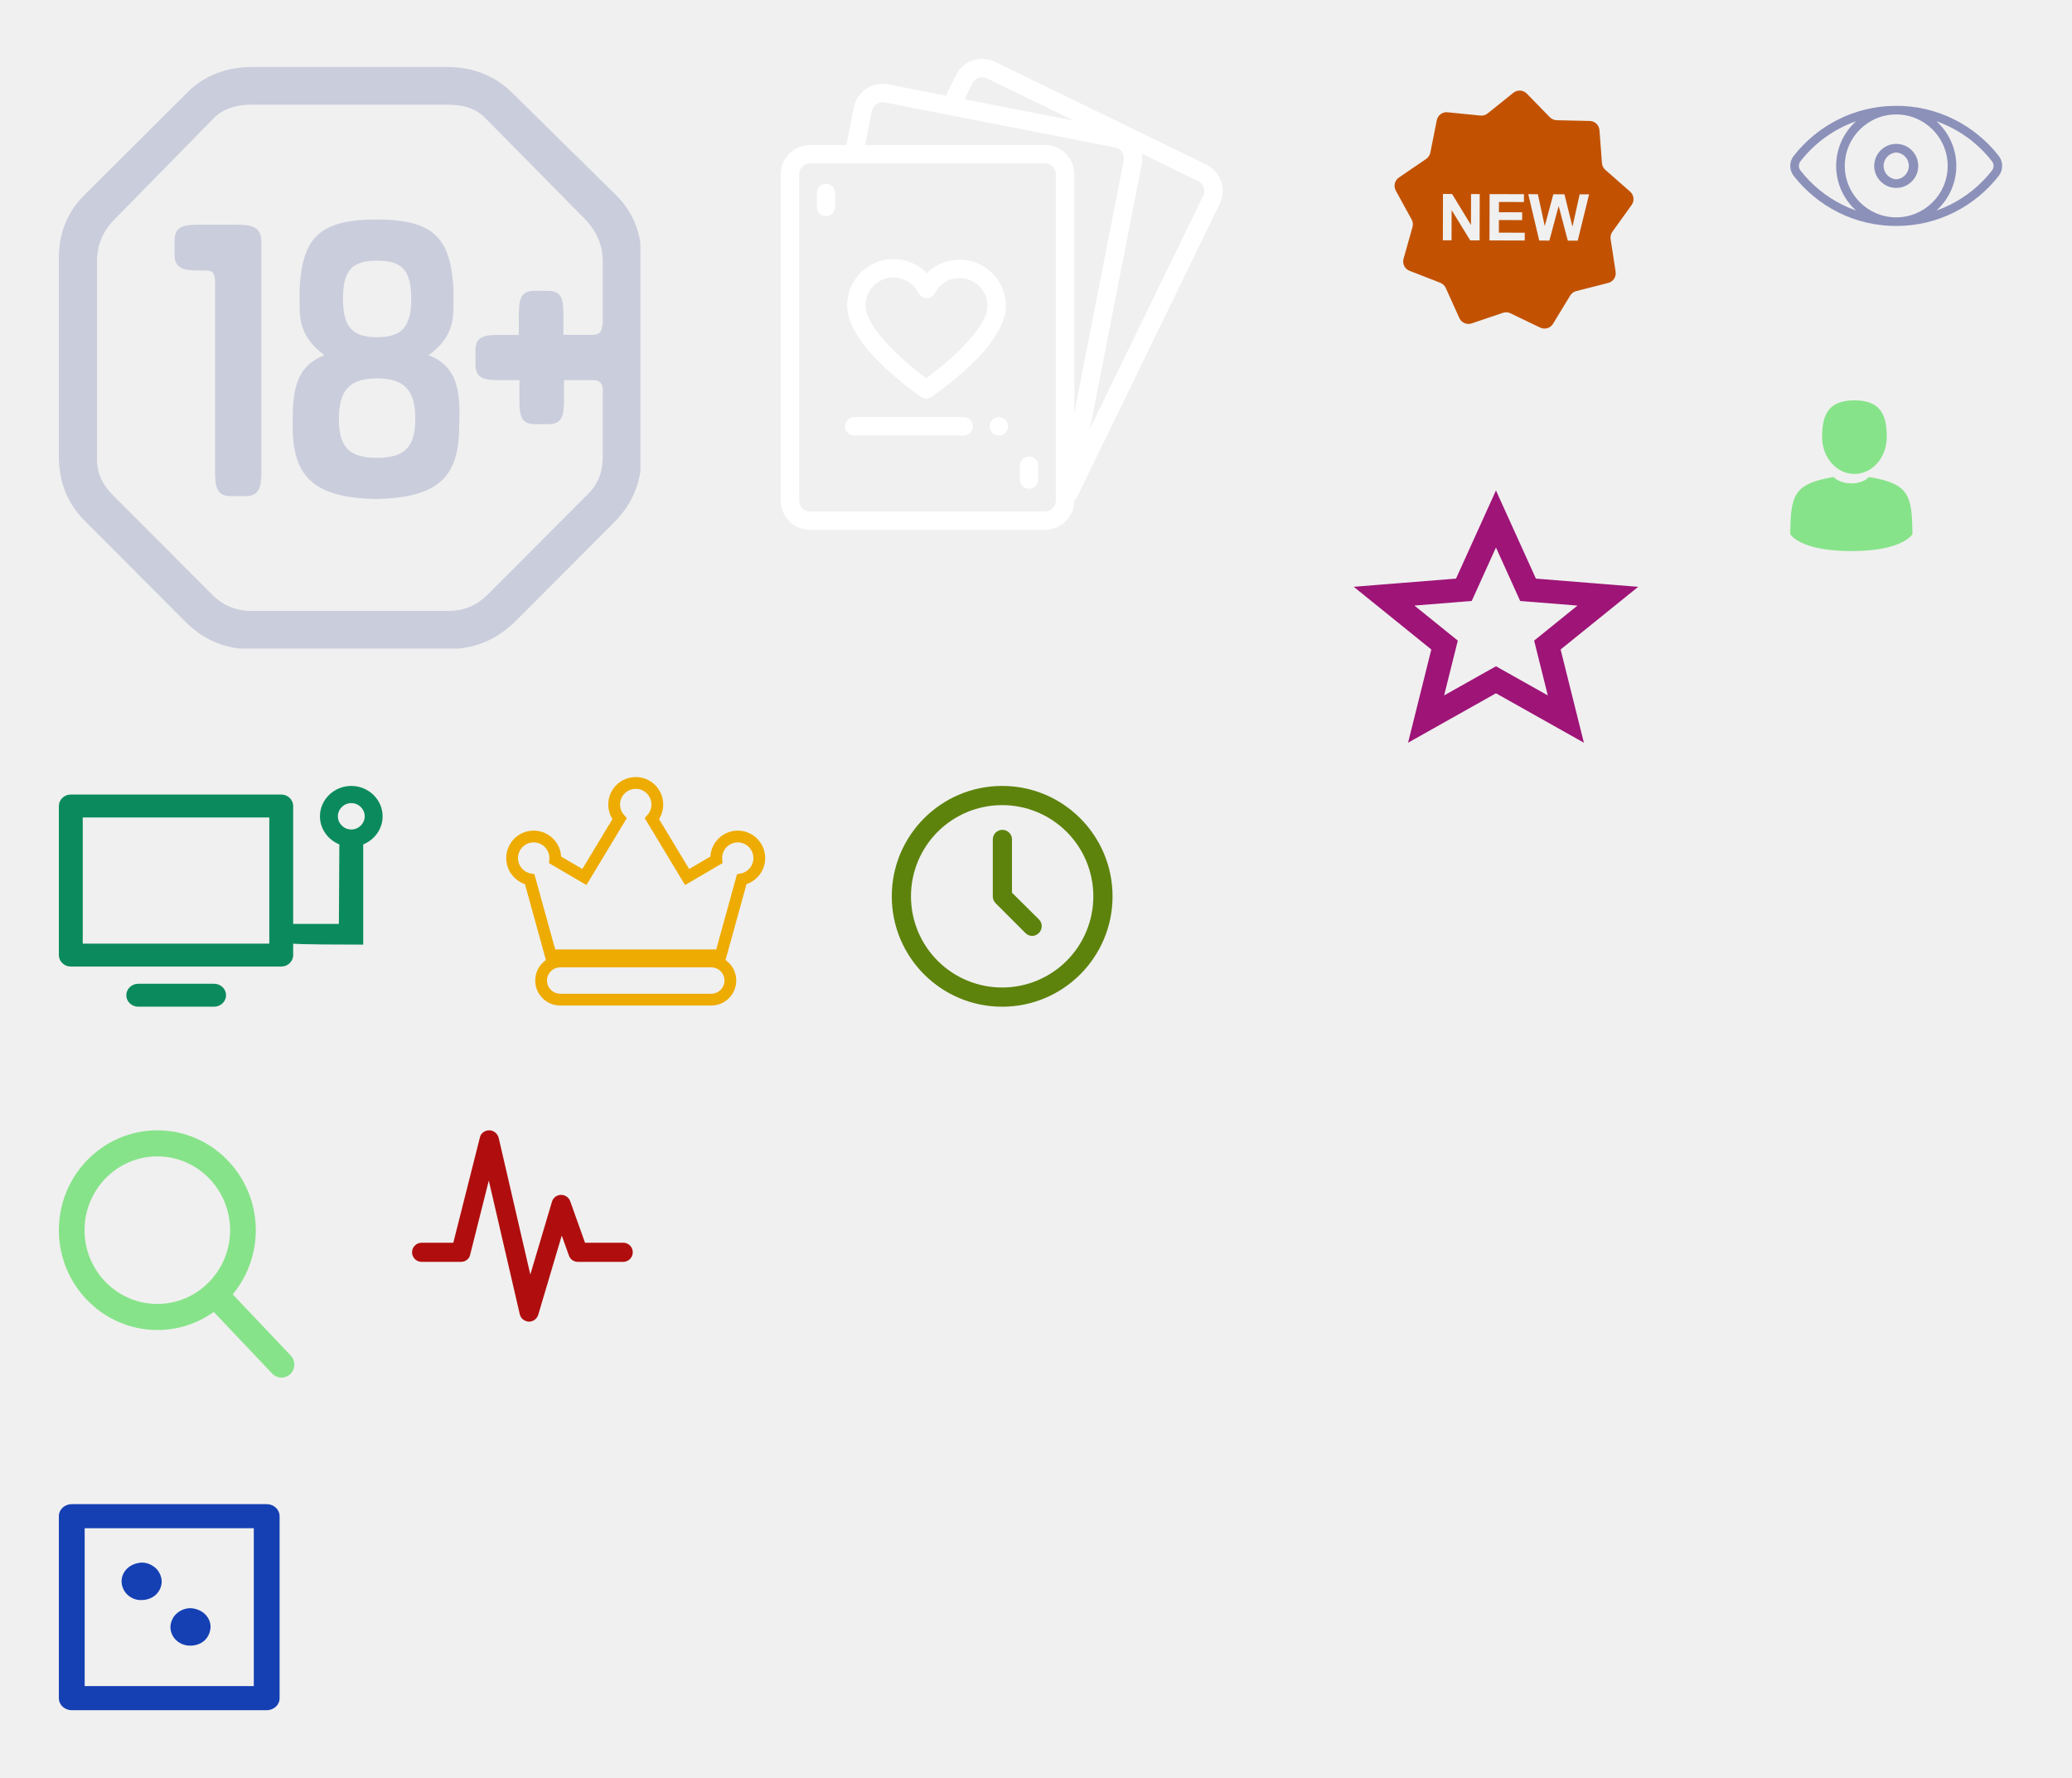
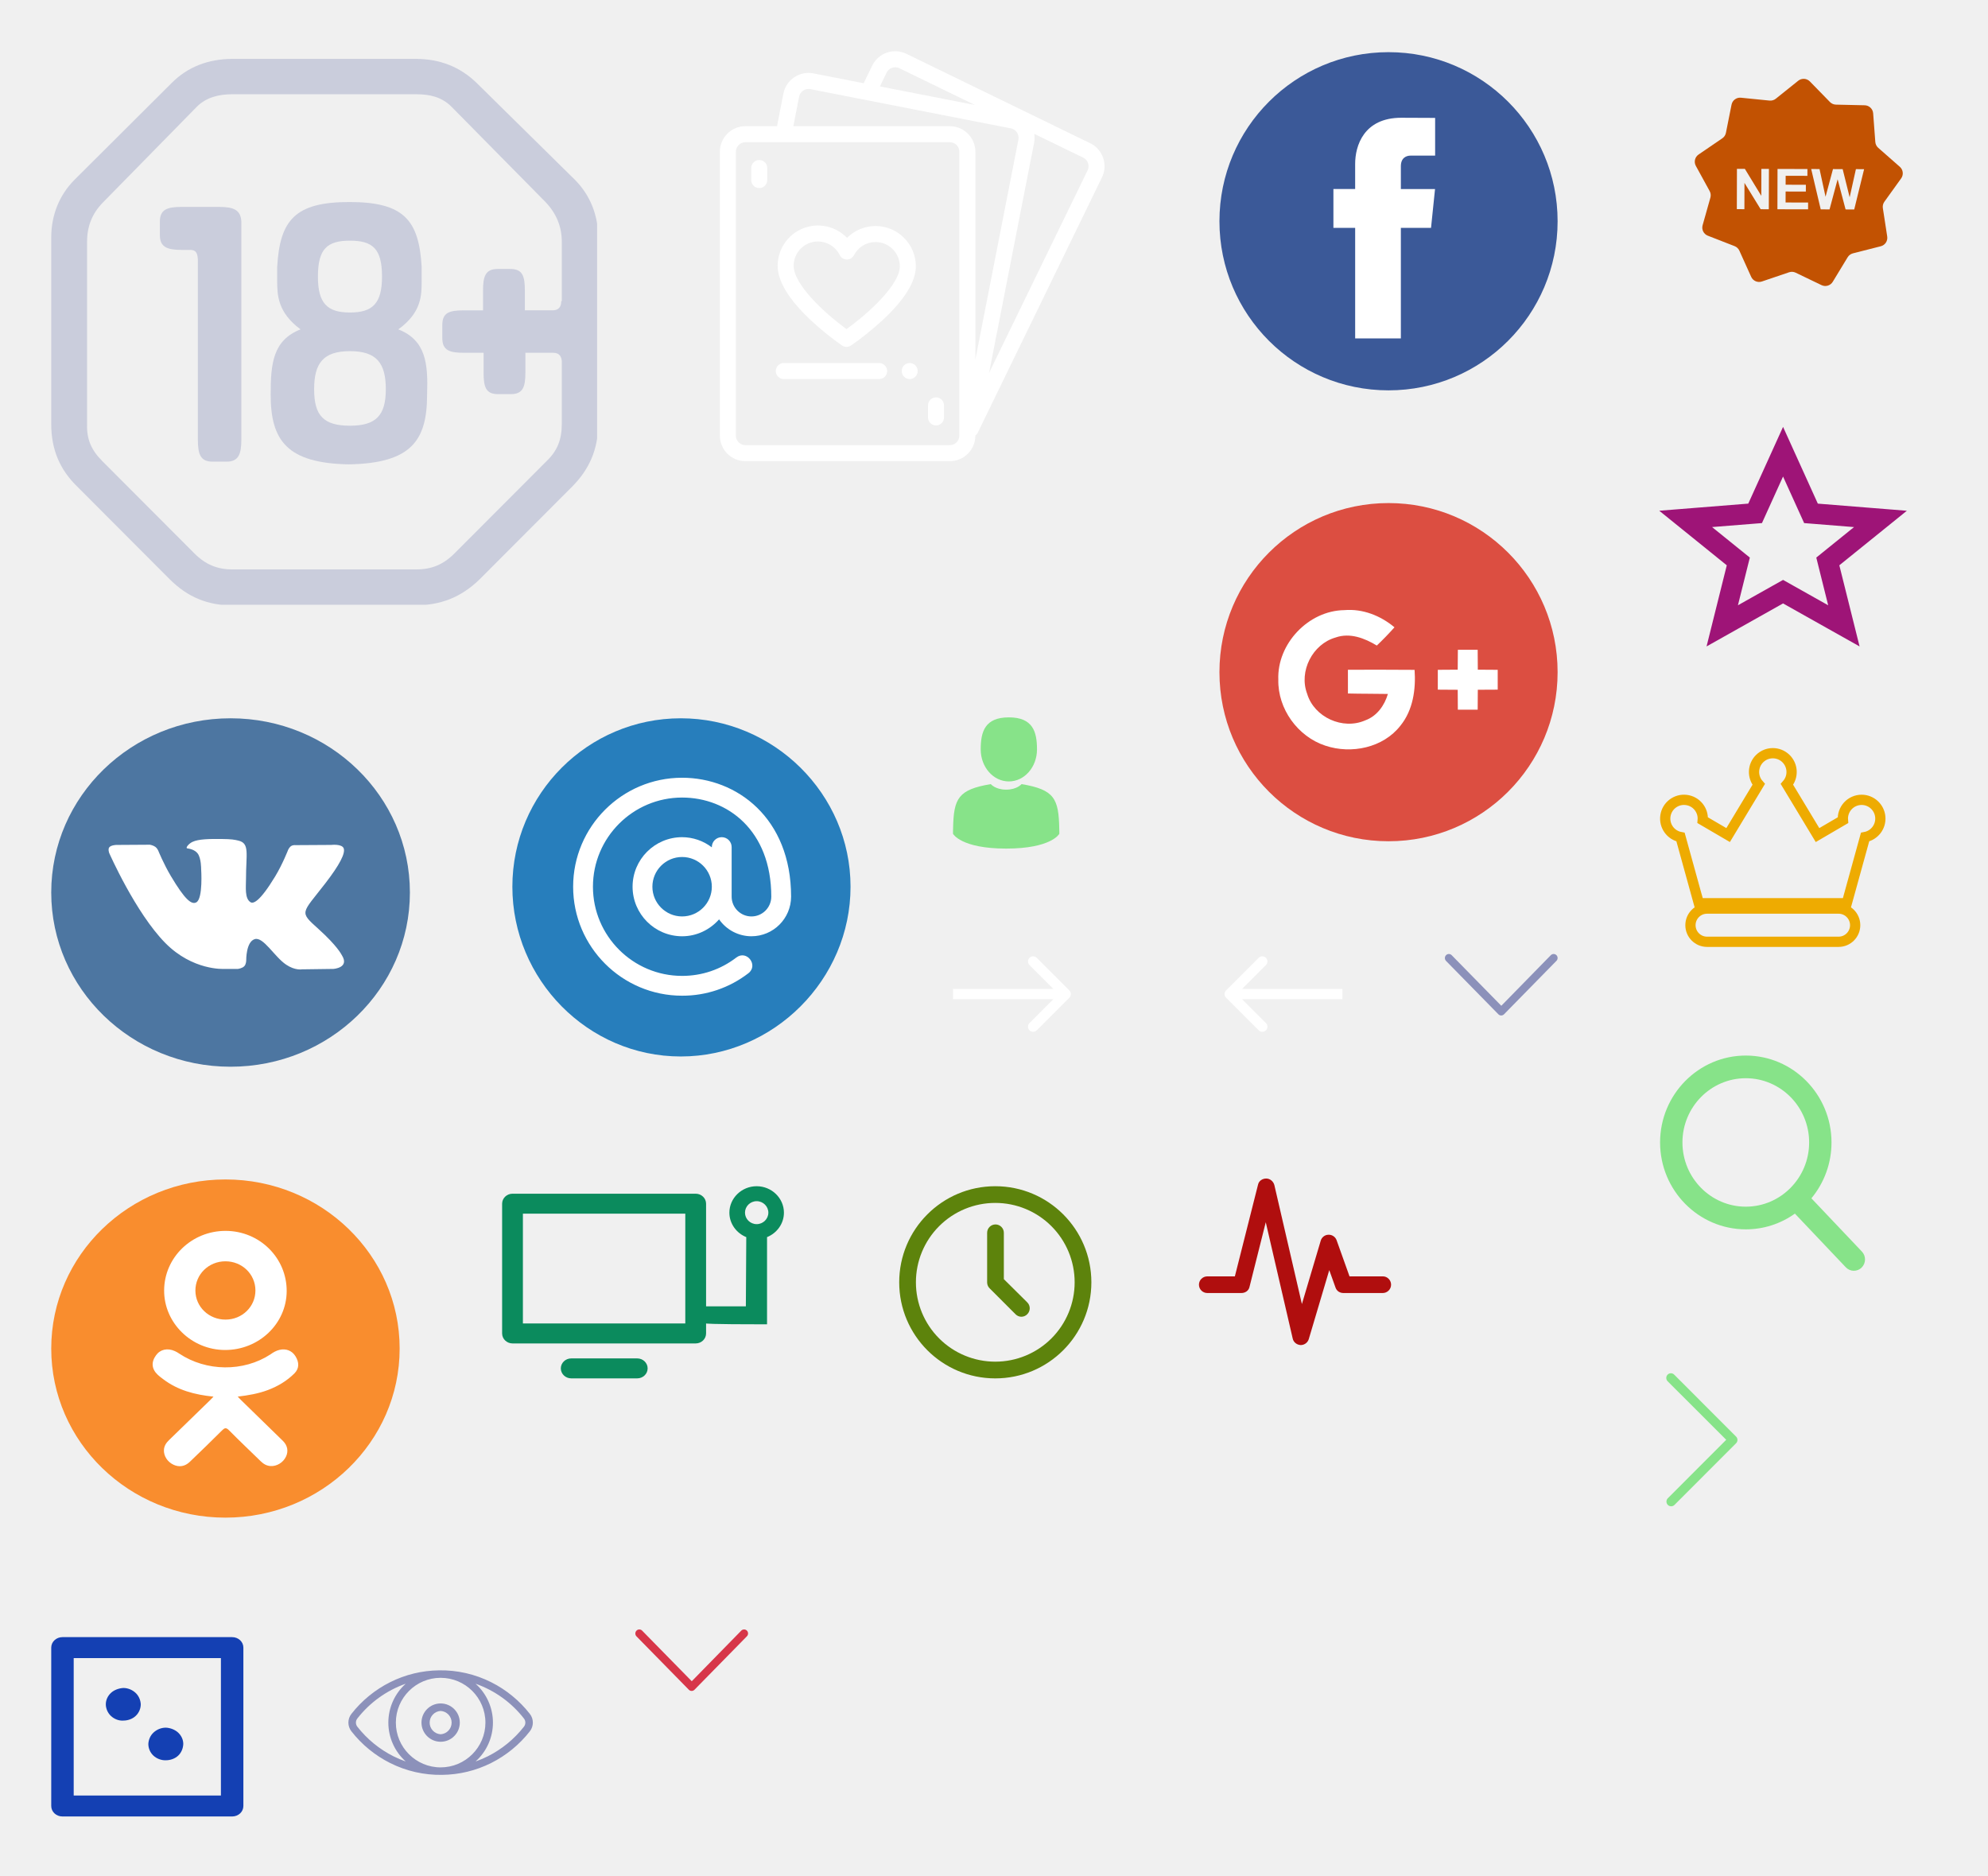
- <svg xmlns="http://www.w3.org/2000/svg" width="176" height="151" viewBox="0 0 176 151">
-   <view id="adult" viewBox="0 0 60.07 61" />
-   <svg width="60.07" height="61" fill="none" viewBox="-5.39 -5.39 64.78 65.78">
+ <svg xmlns="http://www.w3.org/2000/svg" width="194" height="183" viewBox="0 0 194 183">
+   <view id="adult" viewBox="0 0 64 65" />
+   <svg width="64" height="65" fill="none" viewBox="-5 -5 64 65">
    <g clip-path="url(#aclip0)" fill="#32448C" fill-opacity=".2">
      <path d="M16.378 15.19h-3.657c-1.431 0-2.12.266-2.12 1.435v1.327c0 1.169.742 1.434 2.12 1.434h.848c.53 0 .742.266.742 1.116v17.42c0 1.433.265 2.124 1.431 2.124h1.378c1.166 0 1.431-.744 1.431-2.125V16.625c-.053-1.169-.795-1.434-2.173-1.434z" />
      <path d="M41.502 3.082C39.912 1.542 37.95.745 35.565.745H17.703c-2.385 0-4.4.797-5.936 2.337l-9.488 9.453C.795 14.022 0 15.987 0 18.165V36.38c0 2.496.848 4.461 2.544 6.108l9.01 9.028c1.75 1.753 3.764 2.603 6.308 2.55h17.65c2.438 0 4.453-.744 6.308-2.55l9.01-9.028c1.643-1.647 2.544-3.612 2.544-6.108V18.165c0-2.178-.795-4.143-2.279-5.63l-9.593-9.453zm8.268 21.297c0 .584-.265.902-.848.902h-2.703V23.37c0-1.433-.212-2.124-1.431-2.124h-1.22c-1.218 0-1.43.744-1.43 2.124v1.913h-1.855c-1.432 0-2.12.212-2.12 1.433v1.275c0 1.222.741 1.434 2.12 1.434h1.908v1.912c0 1.434.212 2.124 1.43 2.124h1.22c1.219 0 1.43-.743 1.43-2.124v-1.912h2.704c.53 0 .795.265.848.797v6.16c0 1.487-.424 2.603-1.484 3.612l-9.01 9.028c-1.06 1.062-2.227 1.54-3.658 1.54h-18.02c-1.432 0-2.598-.478-3.658-1.54l-9.01-9.028c-1.06-1.063-1.538-2.125-1.485-3.612V18.59c0-1.487.477-2.762 1.59-3.877l9.117-9.294c.9-.903 2.12-1.222 3.445-1.222h17.968c1.325 0 2.491.266 3.445 1.222l9.17 9.294c1.06 1.115 1.59 2.39 1.59 3.877v5.789h-.053z" />
      <path d="M33.87 27.14c2.278-1.646 2.278-3.346 2.278-4.726v-1.381c-.265-4.568-1.749-6.32-7.05-6.32-5.3 0-6.784 1.752-7.049 6.32v1.38c0 1.381.053 3.08 2.28 4.727-2.704 1.063-2.916 3.346-2.916 6.373 0 4.462 1.59 6.692 7.633 6.798 6.095-.106 7.632-2.337 7.632-6.798.106-3.027-.106-5.31-2.809-6.373zm-4.718-8.656c2.226 0 3.127.796 3.127 3.505 0 2.602-.901 3.505-3.127 3.505s-3.127-.903-3.127-3.505c0-2.709.9-3.505 3.127-3.505zm0 18.057c-2.597 0-3.498-1.01-3.498-3.559 0-2.549.9-3.717 3.498-3.717 2.597 0 3.498 1.168 3.498 3.717 0 2.55-.954 3.559-3.498 3.559z" />
    </g>
    <defs>
      <clipPath id="aclip0">
        <path fill="#fff" transform="translate(0 .745)" d="M0 0h53.268v53.268H0z" />
      </clipPath>
    </defs>
  </svg>
-   <view id="cards" viewBox="60.07 0 50 50" />
-   <svg width="50" height="50" fill="none" viewBox="-5 -5 50 50" x="60.07">
-     <g clip-path="url(#bclip0)" fill="#fff">
+   <view id="arroba" viewBox="45 65 43 44" />
+   <svg width="43" height="44" fill="none" viewBox="-5 -5 43 44" x="45" y="65">
+     <g clip-path="url(#bclip0)">
+       <circle cx="17" cy="17.09" r="13" fill="#fff" />
+       <path d="M16.564 13.625a2.903 2.903 0 0 0-2.9 2.9c0 1.6 1.301 2.9 2.9 2.9 1.6 0 2.9-1.3 2.9-2.9 0-1.599-1.3-2.9-2.9-2.9z" fill="#277EBC" />
+       <path d="M16.436.09C7.373.09 0 7.463 0 16.525 0 25.588 7.373 33.09 16.436 33.09 25.498 33.09 33 25.588 33 16.525 33 7.463 25.498.09 16.436.09zm6.896 21.27a3.86 3.86 0 0 1-3.16-1.65c-.886 1.003-2.167 1.65-3.608 1.65a4.84 4.84 0 0 1-4.834-4.835 4.84 4.84 0 0 1 4.834-4.834 4.78 4.78 0 0 1 2.9.992v-.025a.966.966 0 1 1 1.934 0v4.834c0 1.066.868 1.934 1.934 1.934a1.936 1.936 0 0 0 1.934-1.934c0-6.47-4.282-9.668-8.701-9.668-4.799 0-8.702 3.903-8.702 8.701 0 4.799 3.903 8.702 8.701 8.702 1.934 0 3.763-.62 5.29-1.792 1.02-.779 2.187.758 1.178 1.533a10.53 10.53 0 0 1-6.468 2.192C10.7 27.16 5.93 22.39 5.93 16.525c0-5.864 4.77-10.634 10.634-10.634 5.343 0 10.635 3.94 10.635 11.601a3.871 3.871 0 0 1-3.867 3.867z" fill="#277EBC" />
+     </g>
+     <defs>
+       <clipPath id="bclip0">
+         <path fill="#fff" transform="translate(0 .09)" d="M0 0h33v33H0z" />
+       </clipPath>
+     </defs>
+   </svg>
+   <view id="arrow-left" viewBox="114 88 22 18" />
+   <svg width="22" height="18" fill="none" viewBox="-5 -5 22 18" x="114" y="88">
+     <path d="M.646 3.646a.5.5 0 0 0 0 .708l3.182 3.182a.5.5 0 1 0 .708-.708L1.707 4l2.829-2.828a.5.5 0 1 0-.708-.708L.646 3.646zM12 3.5H1v1h11v-1z" fill="#fff" />
+   </svg>
+   <view id="arrow-right" viewBox="88 88 22 18" />
+   <svg width="22" height="18" fill="none" viewBox="-5 -5 22 18" x="88" y="88">
+     <path d="M11.354 4.354a.5.5 0 0 0 0-.708L8.172.464a.5.5 0 1 0-.708.708L10.293 4 7.464 6.828a.5.5 0 1 0 .708.708l3.182-3.182zM0 4.5h11v-1H0v1z" fill="#fff" />
+   </svg>
+   <view id="cards" viewBox="64 0 50 50" />
+   <svg width="50" height="50" fill="none" viewBox="-5 -5 50 50" x="64">
+     <g clip-path="url(#eclip0)" fill="#fff">
      <path d="M38.652 10.402a2.476 2.476 0 0 0-1.265-1.426L19.447.25a2.493 2.493 0 0 0-3.33 1.15l-.837 1.721-4.9-.959a2.5 2.5 0 0 0-2.932 1.971l-.622 3.18H3.74a2.493 2.493 0 0 0-2.491 2.49V37.51A2.493 2.493 0 0 0 3.74 40h19.951a2.494 2.494 0 0 0 2.491-2.49v-.006a.78.78 0 0 0 .235-.285l12.12-24.914a2.474 2.474 0 0 0 .115-1.903zm-21.13-8.318a.929.929 0 0 1 1.241-.428l7.39 3.594-9.286-1.817.656-1.349zm-8.54 2.35a.936.936 0 0 1 1.097-.737l5.477 1.072.03.005 14.059 2.751a.928.928 0 0 1 .596.396c.14.207.19.456.142.701l-4.201 21.461V9.805a2.494 2.494 0 0 0-2.49-2.491H8.417l.564-2.88zM24.619 37.51a.93.93 0 0 1-.928.928H3.741a.93.93 0 0 1-.929-.927V9.805a.93.93 0 0 1 .929-.928h19.95a.93.93 0 0 1 .928.928V37.51zm12.514-25.887L27.52 31.38l4.396-22.457c.056-.289.062-.58.018-.861l4.77 2.32c.223.107.39.296.471.53a.92.92 0 0 1-.042.71z" />
      <path d="M13.607 28.848a.78.78 0 0 1-.44-.135 27.968 27.968 0 0 1-3.065-2.486c-2.134-2.009-3.215-3.79-3.215-5.294a3.936 3.936 0 0 1 6.77-2.724 3.918 3.918 0 0 1 2.784-1.155 3.936 3.936 0 0 1 3.932 3.931c0 1.485-1.09 3.251-3.242 5.251a28.54 28.54 0 0 1-3.086 2.478.778.778 0 0 1-.438.134zm-2.79-10.284a2.371 2.371 0 0 0-2.368 2.369c0 1.82 3 4.619 5.16 6.18 2.176-1.561 5.201-4.346 5.201-6.128a2.372 2.372 0 0 0-2.369-2.368 2.36 2.36 0 0 0-2.104 1.281.78.78 0 0 1-1.394-.013 2.357 2.357 0 0 0-2.125-1.32zM5.09 13.352a.781.781 0 0 1-.78-.782v-1.176a.781.781 0 1 1 1.562 0v1.176c0 .432-.35.782-.781.782zm17.251 23.162a.781.781 0 0 1-.781-.782v-1.176a.781.781 0 1 1 1.562 0v1.177a.78.78 0 0 1-.781.78zm-2.568-4.527a.779.779 0 0 1-.552-.229.74.74 0 0 1-.169-.254.789.789 0 0 1 0-.597.804.804 0 0 1 .288-.351.788.788 0 0 1 1.083.216.798.798 0 0 1 .131.434.776.776 0 0 1-.628.765.782.782 0 0 1-.153.016zm-2.98 0H7.486a.781.781 0 1 1 0-1.562h9.307a.781.781 0 1 1 0 1.562z" />
    </g>
    <defs>
-       <clipPath id="bclip0">
+       <clipPath id="eclip0">
        <path fill="#fff" d="M0 0h40v40H0z" />
      </clipPath>
    </defs>
  </svg>
-   <view id="casinolive" viewBox="30 91 29 27" />
-   <svg width="29" height="27" fill="none" viewBox="-5 -5 29 27" x="30" y="91">
+   <view id="casinolive" viewBox="112 110 29 27" />
+   <svg width="29" height="27" fill="none" viewBox="-5 -5 29 27" x="112" y="110">
    <path d="M18.75 10.36a.816.816 0 0 1-.815.812h-3.832c-.346 0-.652-.183-.774-.528l-.612-1.707-1.997 6.724a.825.825 0 0 1-.774.589h-.02c-.368-.02-.694-.264-.775-.63L6.52 4.266l-1.589 6.317c-.081.365-.408.589-.795.589H.815A.816.816 0 0 1 0 10.359c0-.447.367-.812.815-.812h2.69L5.768.589C5.849.223 6.196 0 6.563 0c.366 0 .692.264.794.63l2.69 11.618 1.835-6.175a.801.801 0 0 1 .754-.589.815.815 0 0 1 .795.529l1.263 3.534h3.261c.428 0 .795.365.795.812z" fill="#B00E0E" />
  </svg>
-   <view id="eye" viewBox="147.07 0 28 29" />
-   <svg width="28" height="29" fill="none" viewBox="-5 -5 28 29" x="147.07">
-     <g clip-path="url(#dclip0)" fill="#8C91BA">
+   <view id="eye" viewBox="29 154 28 29" />
+   <svg width="28" height="29" fill="none" viewBox="-5 -5 28 29" x="29" y="154">
+     <g clip-path="url(#gclip0)" fill="#8C91BA">
      <path d="M17.708 8.242a11.14 11.14 0 0 0-3.784-3.098A10.917 10.917 0 0 0 8.86 3.99c-1.68.02-3.289.408-4.784 1.155A11.141 11.141 0 0 0 .29 8.242a1.376 1.376 0 0 0 0 1.695 11.141 11.141 0 0 0 3.785 3.099 10.917 10.917 0 0 0 5.063 1.154c1.68-.02 3.289-.408 4.785-1.154a11.14 11.14 0 0 0 3.784-3.099 1.377 1.377 0 0 0 0-1.695zM4.403 12.38A10.405 10.405 0 0 1 .869 9.487a.645.645 0 0 1 0-.794 10.328 10.328 0 0 1 4.723-3.397A5.09 5.09 0 0 0 3.897 9.09a5.09 5.09 0 0 0 1.695 3.794c-.404-.142-.8-.31-1.19-.504zM9 13.46c-2.41 0-4.37-1.96-4.37-4.37S6.59 4.72 9 4.72s4.37 1.96 4.37 4.37-1.96 4.37-4.37 4.37zm8.13-3.973a10.405 10.405 0 0 1-3.533 2.893 10.35 10.35 0 0 1-1.189.503 5.09 5.09 0 0 0-.002-7.588 10.323 10.323 0 0 1 4.724 3.398.645.645 0 0 1 0 .794z" />
      <path d="M9 7.22c-1.031 0-1.87.839-1.87 1.87 0 1.031.839 1.87 1.87 1.87 1.031 0 1.87-.839 1.87-1.87 0-1.031-.839-1.87-1.87-1.87zm0 3.008a1.14 1.14 0 0 1 0-2.276 1.14 1.14 0 0 1 0 2.276z" />
    </g>
    <defs>
-       <clipPath id="dclip0">
+       <clipPath id="gclip0">
        <path fill="#fff" transform="matrix(-1 0 0 1 18 .09)" d="M0 0h18v18H0z" />
      </clipPath>
    </defs>
  </svg>
-   <view id="favorites" viewBox="110.07 37 34 31" />
-   <svg width="34" height="31" fill="none" viewBox="-5 -5 34 31" x="110.07" y="37">
+   <view id="facebook" viewBox="114 0 43 44" />
+   <svg width="43" height="44" fill="none" viewBox="-5 -5 43 44" x="114">
+     <g clip-path="url(#hclip0)">
+       <path d="M16.5 33.09c9.113 0 16.5-7.388 16.5-16.5C33 7.477 25.613.09 16.5.09S0 7.477 0 16.59s7.387 16.5 16.5 16.5z" fill="#3B5998" />
+       <path d="M20.648 17.236h-2.944v10.786h-4.46V17.236h-2.122v-3.791h2.121v-2.453c0-1.754.834-4.501 4.5-4.501l3.305.014v3.68h-2.397c-.393 0-.947.196-.947 1.033v2.23h3.334l-.39 3.788z" fill="#fff" />
+     </g>
+     <defs>
+       <clipPath id="hclip0">
+         <path fill="#fff" transform="translate(0 .09)" d="M0 0h33v33H0z" />
+       </clipPath>
+     </defs>
+   </svg>
+   <view id="favorites" viewBox="157 37 34 31" />
+   <svg width="34" height="31" fill="none" viewBox="-5 -5 34 31" x="157" y="37">
    <path d="M14.483 7.556l.243.537.588.047 6.19.496-4.64 3.747-.496.401.154.62 1.414 5.666-5.445-3.06-.49-.276-.49.275-5.445 3.061 1.413-5.667.155-.619-.497-.4-4.641-3.75 6.19-.495.588-.047.243-.537L12 2.078l2.483 5.478zM5.813 20.08h0zm5.808-18.838h0z" stroke="#9E1477" stroke-width="2" />
  </svg>
-   <view id="lastplayed" viewBox="70 61 30 30" />
-   <svg width="30" height="30" fill="none" viewBox="-5 -5 30 30" x="70" y="61">
+   <view id="google-plus" viewBox="114 44 43 44" />
+   <svg width="43" height="44" fill="none" viewBox="-5 -5 43 44" x="114" y="44">
+     <g clip-path="url(#jclip0)">
+       <path d="M16.5 33.089c9.113 0 16.5-7.387 16.5-16.5S25.613.089 16.5.089 0 7.476 0 16.589s7.387 16.5 16.5 16.5z" fill="#DC4E41" />
+       <path d="M5.745 17.329c-.059 2.839 1.897 5.548 4.586 6.432 2.534.85 5.65.214 7.335-1.956 1.231-1.52 1.51-3.547 1.377-5.44-2.17-.02-4.34-.013-6.506-.01-.003.773 0 1.543.004 2.316 1.299.036 2.598.02 3.897.045-.328 1.124-1.075 2.17-2.209 2.576-2.189.965-4.982-.296-5.67-2.592-.832-2.2.529-4.853 2.776-5.493 1.394-.49 2.83.062 4.022.786.604-.565 1.17-1.17 1.725-1.78-1.355-1.133-3.096-1.829-4.886-1.676-3.511.042-6.585 3.284-6.451 6.792zm17.521-2.924c-.006.646-.013 1.296-.016 1.942-.65.006-1.296.01-1.942.013v1.936c.646.003 1.296.006 1.942.013.006.647.006 1.293.013 1.942.643 0 1.29-.003 1.936 0 .003-.65.006-1.295.013-1.945l1.942-.01V16.36c-.646-.003-1.295-.006-1.942-.013-.003-.646-.01-1.296-.013-1.942h-1.933z" fill="#DC4E41" />
+       <path d="M5.745 17.328c-.134-3.508 2.94-6.75 6.45-6.792 1.79-.152 3.532.543 4.886 1.676a30.472 30.472 0 0 1-1.724 1.78c-1.193-.724-2.628-1.276-4.022-.786-2.248.64-3.609 3.294-2.777 5.493.689 2.296 3.482 3.557 5.671 2.592 1.134-.406 1.881-1.452 2.209-2.576-1.3-.026-2.599-.01-3.898-.045-.003-.773-.006-1.543-.003-2.316 2.167-.003 4.336-.01 6.506.01.133 1.893-.146 3.92-1.377 5.44-1.686 2.17-4.801 2.807-7.335 1.956-2.69-.884-4.645-3.593-4.586-6.432zm17.521-2.923H25.2c.003.646.01 1.296.013 1.942.646.006 1.296.01 1.942.013v1.936l-1.942.01c-.006.65-.01 1.296-.013 1.945-.646-.003-1.293 0-1.936 0-.006-.65-.006-1.296-.013-1.942-.646-.007-1.296-.01-1.942-.013V16.36c.646-.004 1.293-.007 1.942-.013.003-.646.01-1.296.016-1.943z" fill="#fff" />
+     </g>
+     <defs>
+       <clipPath id="jclip0">
+         <path fill="#fff" transform="translate(0 .09)" d="M0 0h33v33H0z" />
+       </clipPath>
+     </defs>
+   </svg>
+   <view id="lastplayed" viewBox="82 110 30 30" />
+   <svg width="30" height="30" fill="none" viewBox="-5 -5 30 30" x="82" y="110">
    <path d="M10.125.75a9.376 9.376 0 1 0 .002 18.752A9.376 9.376 0 0 0 10.125.75zm0 17.12a7.741 7.741 0 0 1-7.745-7.745 7.741 7.741 0 0 1 7.745-7.745 7.741 7.741 0 0 1 7.745 7.745 7.741 7.741 0 0 1-7.745 7.745zm3.118-5.789a.812.812 0 0 1 0 1.162.804.804 0 0 1-.57.245.805.805 0 0 1-.571-.245l-2.527-2.527a.805.805 0 0 1-.245-.57V5.294c0-.449.367-.815.815-.815.449 0 .816.366.816.815v4.524l2.282 2.262z" fill="#5D830C" />
  </svg>
-   <view id="login" viewBox="147.07 29 21 23" />
-   <svg width="21" height="23" fill="none" viewBox="-5 -5 21 23" x="147.07" y="29">
+   <view id="login" viewBox="88 65 21 23" />
+   <svg width="21" height="23" fill="none" viewBox="-5 -5 21 23" x="88" y="65">
    <path d="M5.45 6.252c1.517 0 2.746-1.4 2.746-3.126S7.793 0 5.45 0 2.703 1.4 2.703 3.126c0 1.727 1.23 3.126 2.747 3.126zm4.92 4.668c-.052-3.008-.47-3.865-3.678-4.408 0 0-.452.54-1.504.54-1.053 0-1.504-.54-1.504-.54C.51 7.05.066 7.893.008 10.822c-.005.239-.007.252-.008.224v.316s.764 1.442 5.188 1.442c4.423 0 5.187-1.442 5.187-1.442v-.234c0 .017-.003-.016-.006-.209z" fill="#87E389" />
  </svg>
-   <view id="new-games" viewBox="110.07 0 37 37" />
-   <svg width="37" height="37" fill="none" viewBox="-5 -5 37 37" x="110.07">
+   <view id="more" viewBox="57 154 21 16" />
+   <svg width="21" height="16" fill="none" viewBox="-5 -5 21 16" x="57" y="154">
+     <path d="M10.887.116a.384.384 0 0 0-.55 0L5.506 5.053.663.116a.384.384 0 0 0-.55 0 .402.402 0 0 0 0 .56l5.108 5.208c.076.077.17.116.275.116a.392.392 0 0 0 .275-.116L10.878.676a.394.394 0 0 0 .01-.56z" fill="#D73649" />
+   </svg>
+   <view id="new-games" viewBox="157 0 37 37" />
+   <svg width="37" height="37" fill="none" viewBox="-5 -5 37 37" x="157">
    <path d="M22.165 18.078l-.426-2.77a.85.85 0 0 1 .15-.624l1.636-2.276a.849.849 0 0 0-.13-1.133L21.29 9.426a.849.849 0 0 1-.287-.574l-.21-2.794a.849.849 0 0 0-.827-.785l-2.802-.063a.85.85 0 0 1-.588-.255l-1.957-2.006a.849.849 0 0 0-1.139-.07l-2.186 1.753a.849.849 0 0 1-.615.183l-2.789-.28a.848.848 0 0 0-.917.68l-.548 2.748a.849.849 0 0 1-.354.535l-2.315 1.58a.849.849 0 0 0-.266 1.109l1.347 2.457a.849.849 0 0 1 .073.638l-.76 2.698A.848.848 0 0 0 4.66 18l2.61 1.017a.85.85 0 0 1 .467.442l1.152 2.554a.85.85 0 0 0 1.046.455l2.655-.9a.847.847 0 0 1 .64.04l2.525 1.215a.849.849 0 0 0 1.094-.324l1.455-2.396a.85.85 0 0 1 .515-.382l2.716-.691a.849.849 0 0 0 .63-.952zm-12.35-2.662l-1.58-2.57-.007 2.566-.738-.002.01-3.935.773.002 1.604 2.632.006-2.628.738.002-.01 3.935-.797-.002zm1.636.004l.01-3.934 2.918.007-.002.665-2.123-.005-.002.872 1.975.005-.002.663-1.975-.005-.003 1.07 2.198.006-.001.663-2.993-.007zm6.651.017l-.776-2.944-.789 2.94-.861-.002-.93-3.937.814.002.586 2.704.726-2.7.945.002.683 2.75.61-2.747.8.002-.965 3.932-.843-.002z" fill="#C25202" />
  </svg>
-   <view id="popular" viewBox="38 61 32 30" />
-   <svg width="32" height="30" fill="none" viewBox="-5 -5 32 30" x="38" y="61">
+   <view id="odnoklassniki" viewBox="0 110 44 44" />
+   <svg width="44" height="44" fill="none" viewBox="-5 -5 44 44" y="110">
+     <g clip-path="url(#oclip0)">
+       <circle cx="17" cy="17.09" r="13" fill="#fff" />
+       <path d="M17.016 13.765c1.624-.006 2.916-1.272 2.91-2.85-.005-1.58-1.301-2.837-2.925-2.838-1.638-.002-2.945 1.278-2.933 2.872.012 1.573 1.32 2.822 2.948 2.816z" fill="#F98D2E" />
+       <path d="M17 .09C7.611.09 0 7.477 0 16.59c0 9.112 7.611 16.5 17 16.5s17-7.388 17-16.5C34 7.477 26.389.09 17 .09zm.024 5.018c3.312.008 5.97 2.637 5.952 5.887-.016 3.174-2.718 5.747-6.023 5.736-3.272-.01-5.956-2.644-5.936-5.825.018-3.215 2.703-5.807 6.007-5.798zm6.707 13.907c-.732.729-1.613 1.257-2.592 1.625-.925.348-1.94.524-2.943.64.152.16.223.24.318.33 1.362 1.33 2.73 2.652 4.088 3.985.463.455.559 1.018.304 1.545-.277.578-.901.957-1.513.916-.387-.026-.69-.212-.958-.475-1.028-1.004-2.076-1.99-3.082-3.013-.294-.298-.435-.24-.694.018a202.675 202.675 0 0 1-3.142 3.063c-.475.454-1.04.536-1.59.276-.586-.274-.958-.855-.93-1.439.02-.393.22-.695.499-.964 1.348-1.306 2.693-2.617 4.038-3.926.089-.087.172-.179.301-.314-1.834-.186-3.488-.624-4.904-1.699-.175-.133-.357-.262-.517-.412-.62-.578-.682-1.24-.192-1.921.42-.584 1.124-.74 1.856-.404.142.064.277.146.406.232 2.639 1.76 6.264 1.809 8.913.079.262-.195.543-.355.868-.435.632-.158 1.222.068 1.56.604.388.614.384 1.212-.094 1.689z" fill="#F98D2E" />
+     </g>
+     <defs>
+       <clipPath id="oclip0">
+         <path fill="#fff" transform="translate(0 .09)" d="M0 0h34v33H0z" />
+       </clipPath>
+     </defs>
+   </svg>
+   <view id="popular" viewBox="157 68 32 30" />
+   <svg width="32" height="30" fill="none" viewBox="-5 -5 32 30" x="157" y="68">
    <path d="M19.038 17.279a1.62 1.62 0 0 0-1.62-1.62H4.584a1.62 1.62 0 1 0 0 3.24h12.834a1.62 1.62 0 0 0 1.62-1.62zM3.68 14.77l.1.367h14.44l.102-.367 1.682-6.09a1.833 1.833 0 0 0-.335-3.634 1.833 1.833 0 0 0-1.825 1.99l-2.48 1.45-2.985-4.947a1.833 1.833 0 1 0-2.755 0L6.64 8.485l-2.48-1.45A1.833 1.833 0 1 0 1.996 8.68l1.682 6.09z" stroke="#EEAB01" />
  </svg>
-   <view id="search" viewBox="0 91 30 31" />
-   <svg width="30" height="31" fill="none" viewBox="-5 -5 30 31" y="91">
+   <view id="search" viewBox="157 98 30 31" />
+   <svg width="30" height="31" fill="none" viewBox="-5 -5 30 31" x="157" y="98">
    <path d="M19.696 19.128l-4.93-5.198a8.522 8.522 0 0 0 1.962-5.451C16.728 3.804 12.976 0 8.364 0 3.752 0 0 3.804 0 8.479c0 4.675 3.752 8.479 8.364 8.479a8.2 8.2 0 0 0 4.792-1.535l4.967 5.238a1.079 1.079 0 0 0 1.543.03 1.118 1.118 0 0 0 .03-1.563zM8.364 2.212c3.409 0 6.182 2.811 6.182 6.267 0 3.455-2.773 6.267-6.182 6.267-3.409 0-6.182-2.812-6.182-6.267 0-3.456 2.773-6.267 6.182-6.267z" fill="#87E389" />
  </svg>
-   <view id="slots" viewBox="0 61 38 30" />
-   <svg width="38" height="30" fill="none" viewBox="-5 -5 38 30" y="61">
+   <view id="select" viewBox="136 88 21 17" />
+   <svg width="21" height="17" fill="none" viewBox="-5 -5 21 17" x="136" y="88">
+     <path d="M10.887.206a.384.384 0 0 0-.55 0L5.506 5.143.663.206a.384.384 0 0 0-.55 0 .402.402 0 0 0 0 .56l5.108 5.208c.076.077.17.116.275.116a.392.392 0 0 0 .275-.116L10.878.766a.394.394 0 0 0 .01-.56z" fill="#8C91BA" />
+   </svg>
+   <view id="slots" viewBox="44 110 38 30" />
+   <svg width="38" height="30" fill="none" viewBox="-5 -5 38 30" x="44" y="110">
    <path d="M19.903 2.455c0-.536-.456-.974-1.014-.974H1.014C.456 1.48 0 1.919 0 2.455v12.662c0 .536.456.974 1.014.974h17.875c.558 0 1.014-.438 1.014-.974V2.455zm-2.028 11.688H2.028V3.429h15.847v10.714zM14.2 18.526c0 .536-.456.974-1.014.974H6.742c-.558 0-1.014-.438-1.014-.974s.456-.974 1.014-.974h6.444c.558 0 1.014.438 1.014.974zm11.652-4.299v-8.51c.964-.39 1.648-1.314 1.648-2.386C27.5 1.92 26.309.75 24.839.75s-2.662 1.169-2.662 2.581c0 1.072.685 1.997 1.648 2.386v.025l-.04 6.727h-3.882v1.674s.045.084 5.95.084zM24.84 2.21c.633 0 1.14.511 1.14 1.12 0 .609-.507 1.12-1.14 1.12-.634 0-1.14-.511-1.14-1.12 0-.609.506-1.12 1.14-1.12z" fill="#0B8B5D" />
  </svg>
-   <view id="tablegames" viewBox="0 122 29 29" />
-   <svg width="29" height="29" fill="none" viewBox="-5 -5 29 29" y="122">
+   <view id="tablegames" viewBox="0 154 29 29" />
+   <svg width="29" height="29" fill="none" viewBox="-5 -5 29 29" y="154">
    <path d="M18.75 1.773c0-.568-.487-1.023-1.096-1.023H1.096C.487.75 0 1.205 0 1.773v15.454c0 .569.487 1.023 1.096 1.023h16.558c.609 0 1.096-.454 1.096-1.023V1.773zm-2.192 14.431H2.192V2.795h14.366v13.41z" fill="#1440B3" />
    <path d="M5.826 8.443c-.31-.29-.5-.723-.5-1.141 0-.418.19-.82.5-1.109.31-.29.757-.45 1.205-.482.448 0 .878.177 1.205.482.31.29.482.707.5 1.11 0 .417-.173.835-.5 1.14-.31.29-.757.45-1.205.45-.448.032-.895-.16-1.205-.45zm5.355 4.323c.447 0 .895-.16 1.205-.45.31-.29.482-.707.5-1.14 0-.419-.19-.82-.5-1.11-.31-.29-.775-.466-1.205-.482-.448 0-.878.177-1.206.482-.31.29-.482.707-.499 1.109 0 .418.172.836.5 1.141.292.273.74.466 1.205.45z" fill="#1440B3" />
  </svg>
+   <view id="view-all" viewBox="157 129 18 23" />
+   <svg width="18" height="23" fill="none" viewBox="-5 -5 18 23" x="157" y="129">
+     <path d="M.738.133a.46.46 0 0 0 0 .65l5.716 5.71-5.716 5.723a.46.46 0 0 0 .649.65l6.03-6.036a.449.449 0 0 0 .134-.325.468.468 0 0 0-.135-.325L1.386.144A.45.45 0 0 0 .739.133z" fill="#87E389" />
+   </svg>
+   <view id="vk" viewBox="0 65 45 45" />
+   <svg width="45" height="45" fill="none" viewBox="-5 -5 45 45" y="65">
+     <g clip-path="url(#vclip0)">
+       <path d="M17.5 34.09c9.665 0 17.5-7.611 17.5-17s-7.835-17-17.5-17S0 7.7 0 17.09s7.835 17 17.5 17z" fill="#4D76A1" />
+       <path fill-rule="evenodd" clip-rule="evenodd" d="M16.839 24.546h1.373s.415-.044.627-.266c.195-.204.189-.586.189-.586s-.027-1.79.828-2.054c.844-.26 1.926 1.73 3.074 2.495.868.58 1.527.452 1.527.452l3.07-.041s1.604-.096.843-1.322c-.062-.1-.443-.907-2.281-2.565-1.924-1.735-1.667-1.454.651-4.455 1.412-1.828 1.976-2.944 1.8-3.422-.168-.455-1.207-.335-1.207-.335l-3.455.021s-.256-.034-.446.077c-.186.108-.305.36-.305.36s-.547 1.414-1.276 2.617c-1.539 2.538-2.154 2.672-2.405 2.514-.585-.367-.44-1.475-.44-2.262 0-2.46.385-3.485-.747-3.75-.376-.089-.652-.147-1.613-.156-1.232-.013-2.276.003-2.867.284-.393.187-.696.604-.511.628.228.03.745.135 1.02.498.354.468.341 1.519.341 1.519s.203 2.895-.475 3.255c-.466.247-1.105-.257-2.476-2.56-.703-1.179-1.234-2.483-1.234-2.483s-.102-.243-.285-.374c-.221-.158-.53-.208-.53-.208l-3.284.021s-.493.013-.674.222c-.16.185-.013.568-.013.568s2.57 5.842 5.481 8.786c2.67 2.7 5.7 2.522 5.7 2.522z" fill="#fff" />
+     </g>
+     <defs>
+       <clipPath id="vclip0">
+         <path fill="#fff" transform="translate(0 .09)" d="M0 0h35v34H0z" />
+       </clipPath>
+     </defs>
+   </svg>
</svg>
